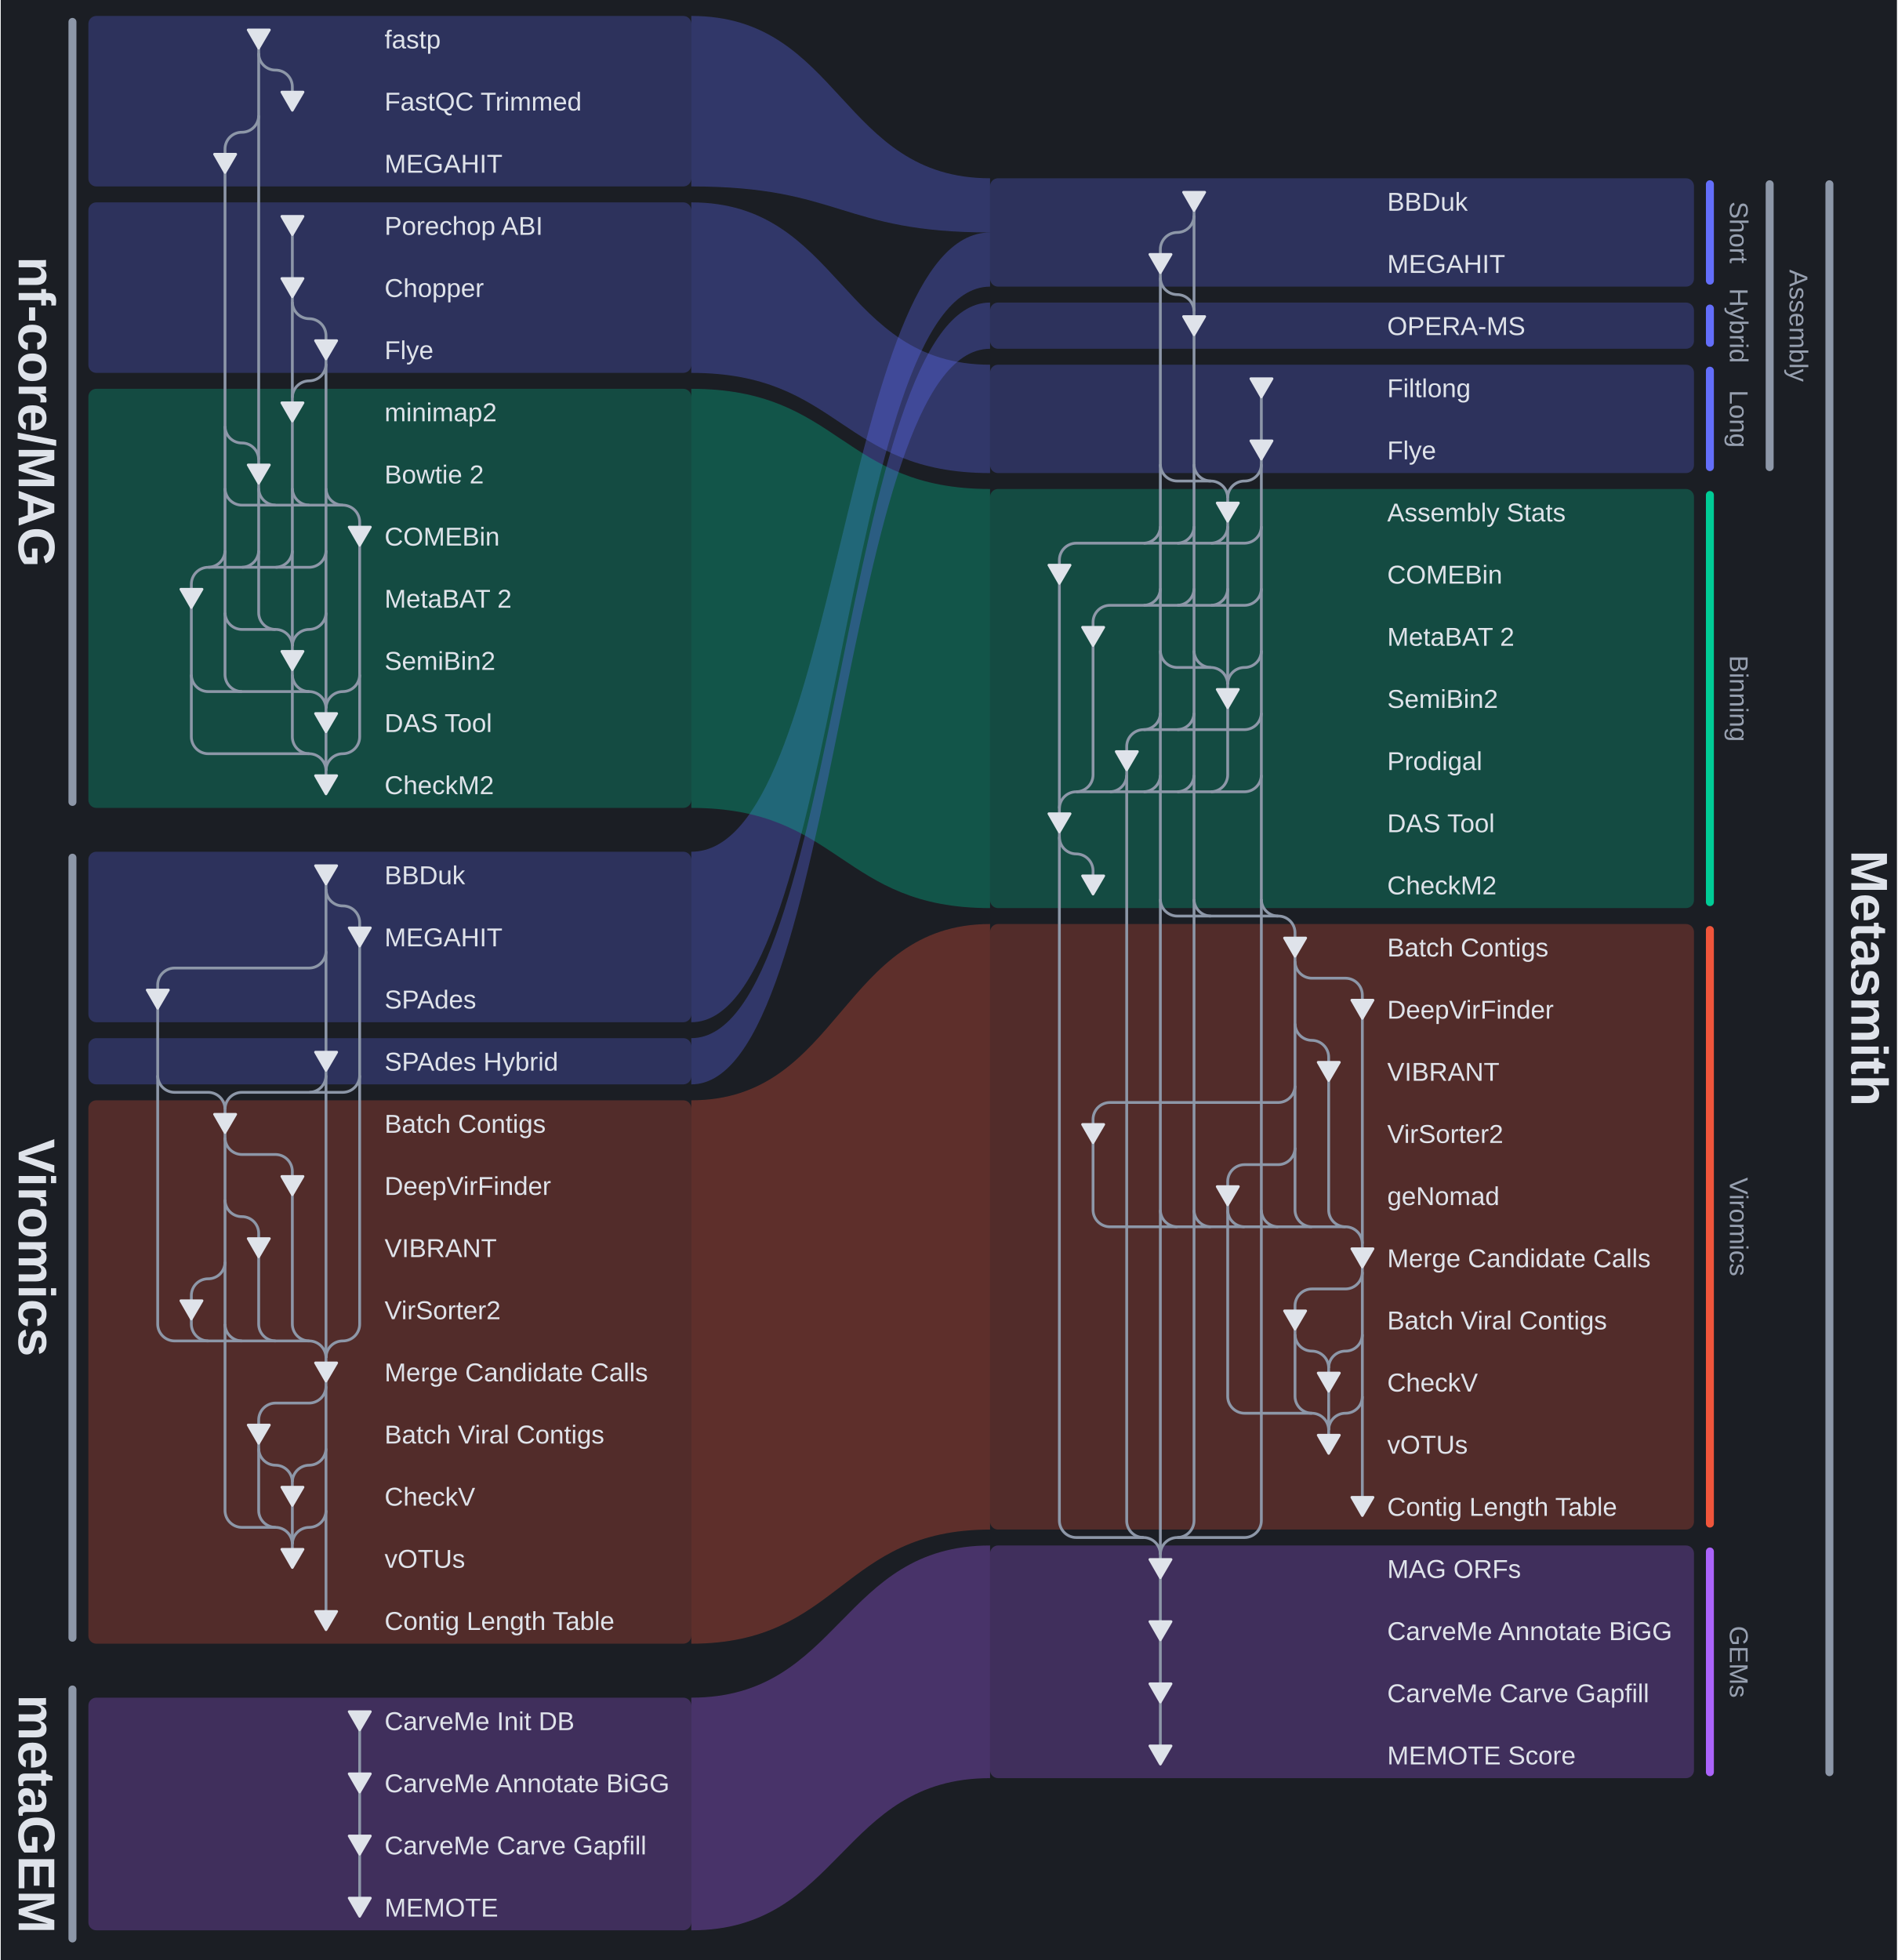
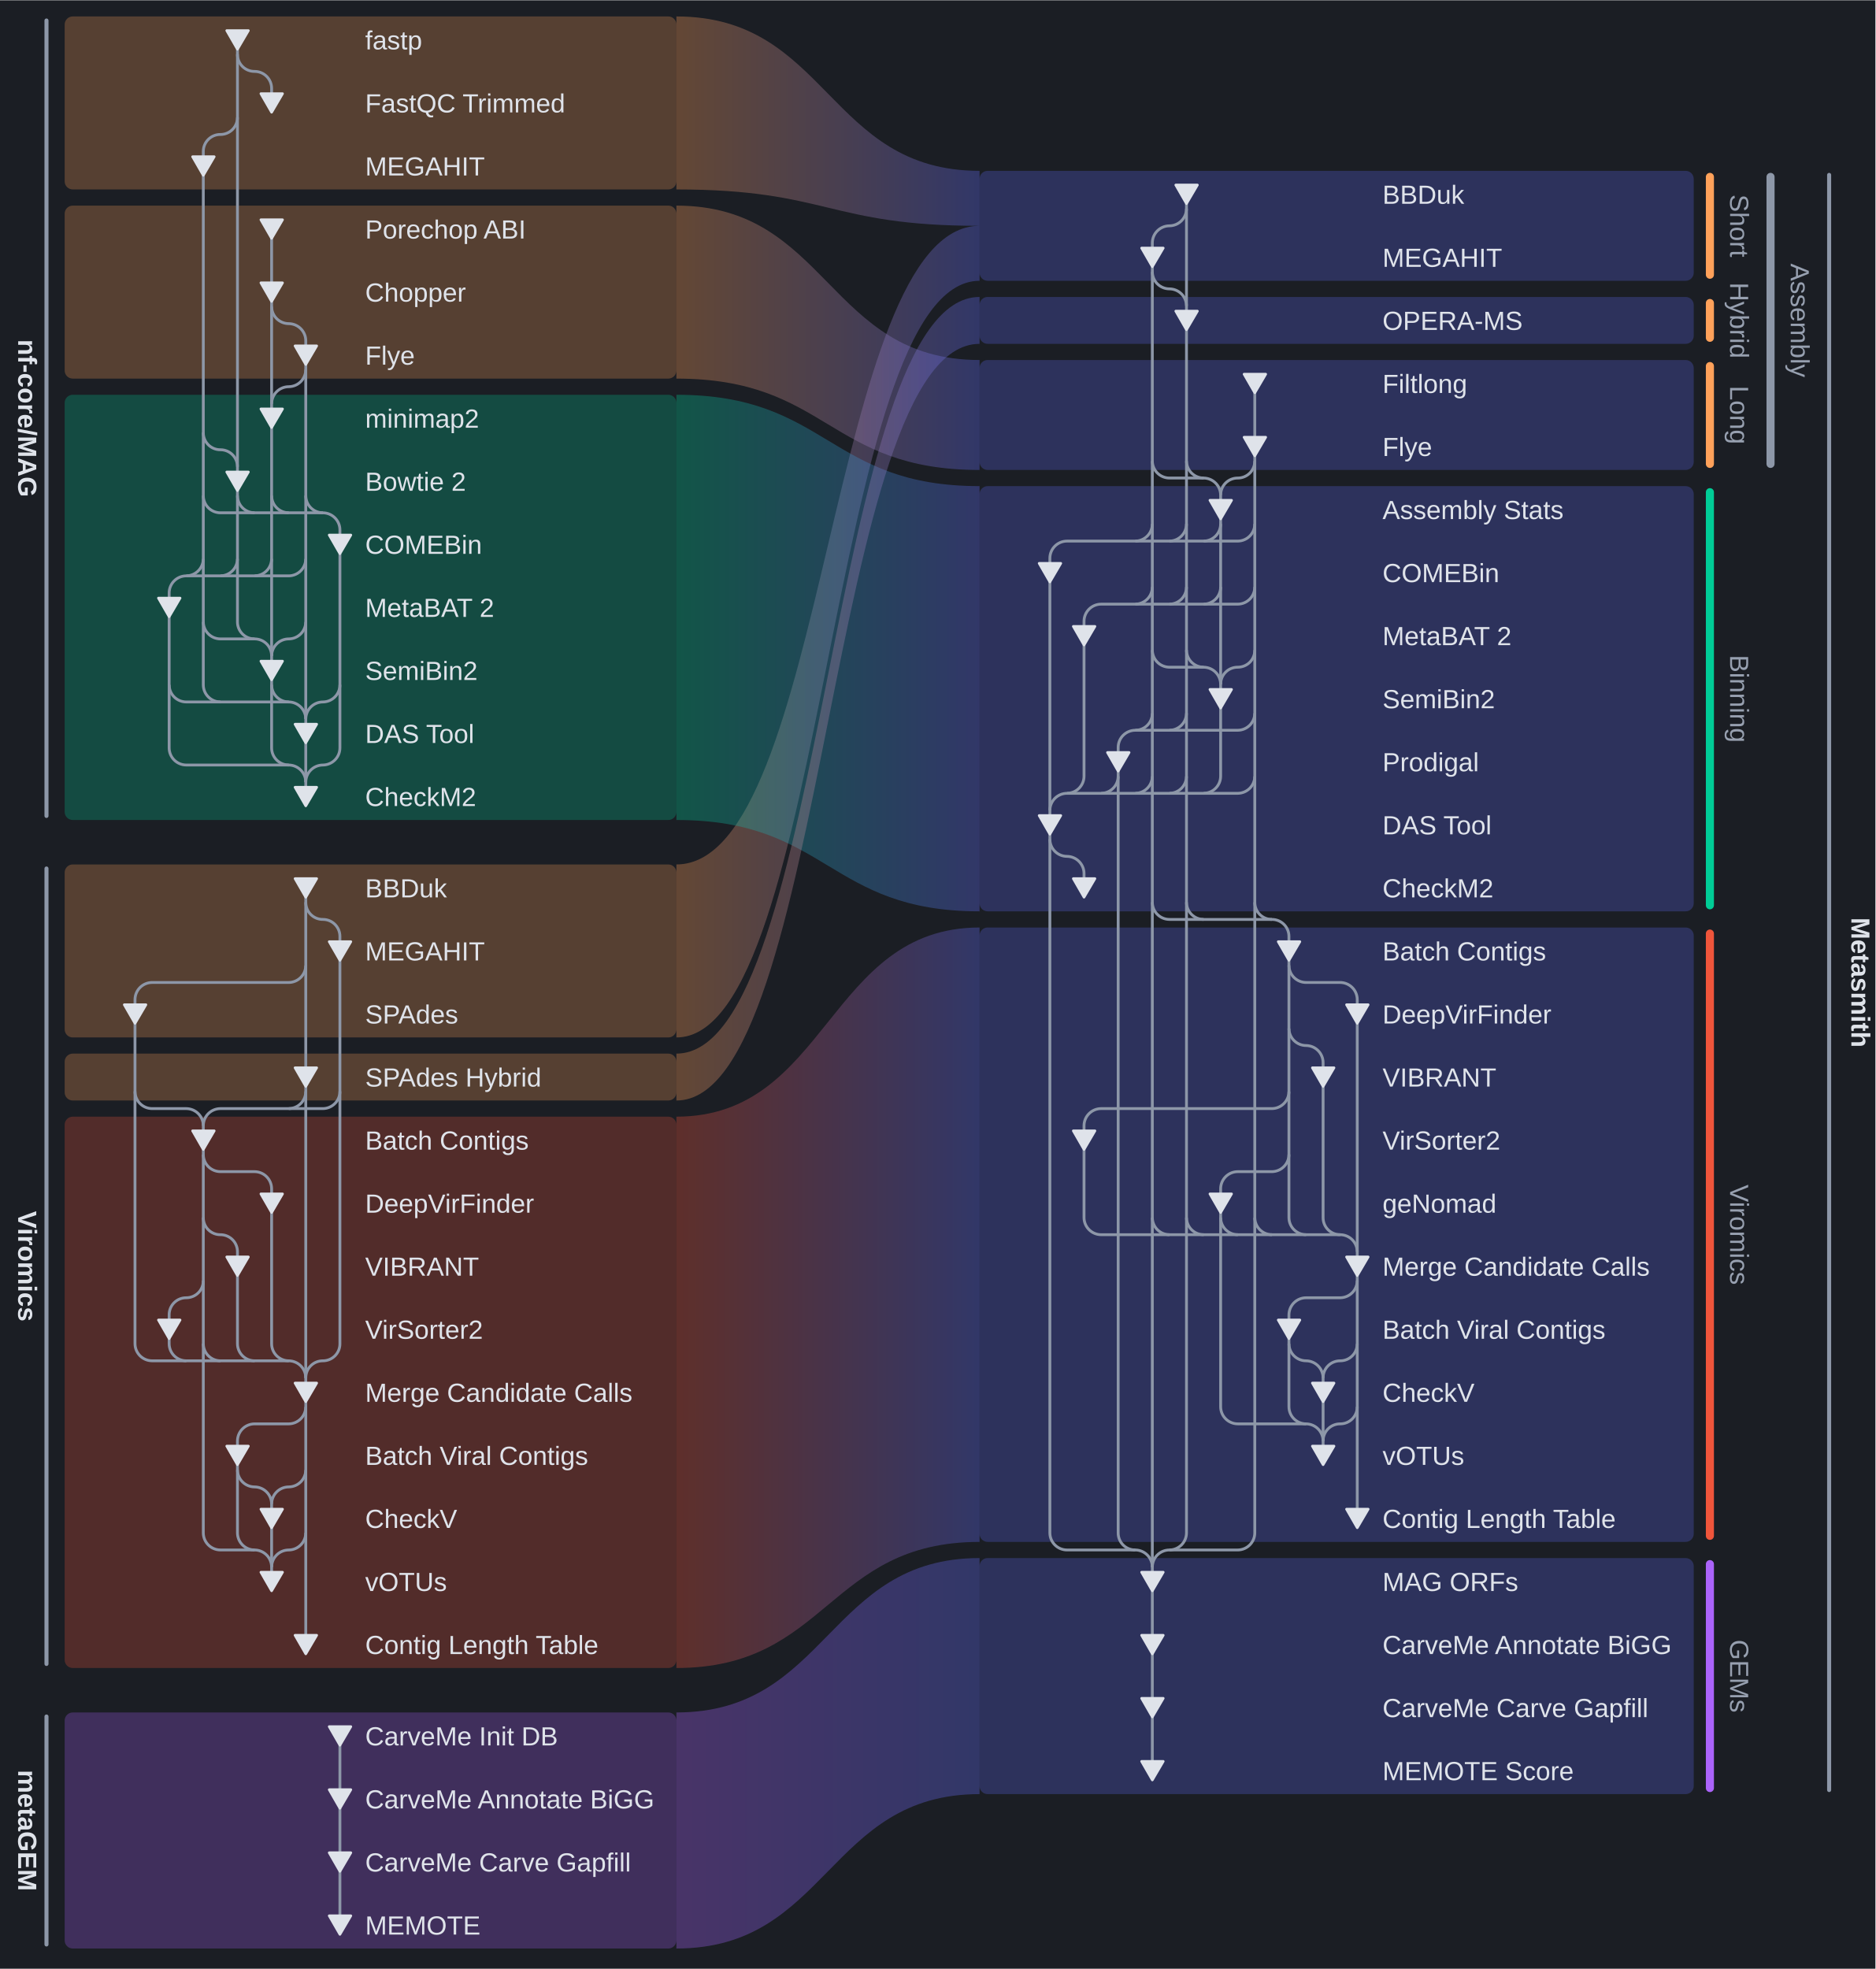
- <svg xmlns="http://www.w3.org/2000/svg" width="762" height="787" viewBox="0 0 952 984">
+ <svg xmlns="http://www.w3.org/2000/svg" width="742" height="779" viewBox="0 0 928 974">
  <rect width="100%" height="100%" fill="#1B1E24" />
-   <rect x="44.0" y="8.0" width="302.7" height="85.6" rx="4" fill="#636EFA" fill-opacity="0.26" />
-   <rect x="44.0" y="101.6" width="302.7" height="85.6" rx="4" fill="#636EFA" fill-opacity="0.26" />
-   <rect x="44.0" y="195.2" width="302.7" height="210.4" rx="4" fill="#00CC96" fill-opacity="0.26" />
-   <rect x="44.0" y="427.6" width="302.7" height="85.6" rx="4" fill="#636EFA" fill-opacity="0.26" />
-   <rect x="44.0" y="521.2" width="302.7" height="23.2" rx="4" fill="#636EFA" fill-opacity="0.26" />
-   <rect x="44.0" y="552.4" width="302.7" height="272.8" rx="4" fill="#EF553B" fill-opacity="0.26" />
-   <rect x="44.0" y="852.3" width="302.7" height="116.8" rx="4" fill="#AB63FA" fill-opacity="0.26" />
-   <rect x="496.7" y="89.5" width="353.4" height="54.4" rx="4" fill="#636EFA" fill-opacity="0.26" />
-   <rect x="496.7" y="151.9" width="353.4" height="23.2" rx="4" fill="#636EFA" fill-opacity="0.26" />
-   <rect x="496.7" y="183.1" width="353.4" height="54.4" rx="4" fill="#636EFA" fill-opacity="0.26" />
-   <rect x="496.7" y="245.5" width="353.4" height="210.4" rx="4" fill="#00CC96" fill-opacity="0.26" />
-   <rect x="496.7" y="463.9" width="353.4" height="304.0" rx="4" fill="#EF553B" fill-opacity="0.26" />
-   <rect x="496.7" y="775.9" width="353.4" height="116.8" rx="4" fill="#AB63FA" fill-opacity="0.26" />
-   <path d="M 346.7,8.0 C 421.7,8.0 421.7,89.5 496.7,89.5 L 496.7,116.7 C 421.7,116.7 421.7,93.6 346.7,93.6 Z" fill="#636EFA" fill-opacity="0.32" />
-   <path d="M 346.7,427.6 C 421.7,427.6 421.7,116.7 496.7,116.7 L 496.7,143.9 C 421.7,143.9 421.7,513.2 346.7,513.2 Z" fill="#636EFA" fill-opacity="0.32" />
-   <path d="M 346.7,101.6 C 421.7,101.6 421.7,183.1 496.7,183.1 L 496.7,237.5 C 421.7,237.5 421.7,187.2 346.7,187.2 Z" fill="#636EFA" fill-opacity="0.32" />
-   <path d="M 346.7,195.2 C 421.7,195.2 421.7,245.5 496.7,245.5 L 496.7,455.9 C 421.7,455.9 421.7,405.6 346.7,405.6 Z" fill="#00CC96" fill-opacity="0.32" />
-   <path d="M 346.7,521.2 C 421.7,521.2 421.7,151.9 496.7,151.9 L 496.7,175.1 C 421.7,175.1 421.7,544.4 346.7,544.4 Z" fill="#636EFA" fill-opacity="0.32" />
-   <path d="M 346.7,552.4 C 421.7,552.4 421.7,463.9 496.7,463.9 L 496.7,767.9 C 421.7,767.9 421.7,825.2 346.7,825.2 Z" fill="#EF553B" fill-opacity="0.32" />
-   <path d="M 346.7,852.3 C 421.7,852.3 421.7,775.9 496.7,775.9 L 496.7,892.7 C 421.7,892.7 421.7,969.1 346.7,969.1 Z" fill="#AB63FA" fill-opacity="0.32" />
-   <g transform="translate(70.9 -15.5)">
+   <defs>
+     <linearGradient id="fade-short" gradientUnits="userSpaceOnUse" x1="334.7" y1="0" x2="484.7" y2="0">
+       <stop offset="0" stop-color="#FFA15A" />
+       <stop offset="1" stop-color="#636EFA" />
+     </linearGradient>
+     <linearGradient id="fade-hybrid" gradientUnits="userSpaceOnUse" x1="334.7" y1="0" x2="484.7" y2="0">
+       <stop offset="0" stop-color="#FFA15A" />
+       <stop offset="1" stop-color="#636EFA" />
+     </linearGradient>
+     <linearGradient id="fade-long" gradientUnits="userSpaceOnUse" x1="334.7" y1="0" x2="484.7" y2="0">
+       <stop offset="0" stop-color="#FFA15A" />
+       <stop offset="1" stop-color="#636EFA" />
+     </linearGradient>
+     <linearGradient id="fade-bin" gradientUnits="userSpaceOnUse" x1="334.7" y1="0" x2="484.7" y2="0">
+       <stop offset="0" stop-color="#00CC96" />
+       <stop offset="1" stop-color="#636EFA" />
+     </linearGradient>
+     <linearGradient id="fade-vir" gradientUnits="userSpaceOnUse" x1="334.7" y1="0" x2="484.7" y2="0">
+       <stop offset="0" stop-color="#EF553B" />
+       <stop offset="1" stop-color="#636EFA" />
+     </linearGradient>
+     <linearGradient id="fade-gem" gradientUnits="userSpaceOnUse" x1="334.7" y1="0" x2="484.7" y2="0">
+       <stop offset="0" stop-color="#AB63FA" />
+       <stop offset="1" stop-color="#636EFA" />
+     </linearGradient>
+   </defs>
+   <rect x="32.0" y="8.0" width="302.7" height="85.6" rx="4" fill="#FFA15A" fill-opacity="0.26" />
+   <rect x="32.0" y="101.6" width="302.7" height="85.6" rx="4" fill="#FFA15A" fill-opacity="0.26" />
+   <rect x="32.0" y="195.2" width="302.7" height="210.4" rx="4" fill="#00CC96" fill-opacity="0.26" />
+   <rect x="32.0" y="427.6" width="302.7" height="85.6" rx="4" fill="#FFA15A" fill-opacity="0.26" />
+   <rect x="32.0" y="521.2" width="302.7" height="23.2" rx="4" fill="#FFA15A" fill-opacity="0.26" />
+   <rect x="32.0" y="552.4" width="302.7" height="272.8" rx="4" fill="#EF553B" fill-opacity="0.26" />
+   <rect x="32.0" y="847.2" width="302.7" height="116.8" rx="4" fill="#AB63FA" fill-opacity="0.26" />
+   <rect x="484.7" y="84.4" width="353.4" height="54.4" rx="4" fill="#636EFA" fill-opacity="0.26" />
+   <rect x="484.7" y="146.8" width="353.4" height="23.2" rx="4" fill="#636EFA" fill-opacity="0.26" />
+   <rect x="484.7" y="178.0" width="353.4" height="54.4" rx="4" fill="#636EFA" fill-opacity="0.26" />
+   <rect x="484.7" y="240.4" width="353.4" height="210.4" rx="4" fill="#636EFA" fill-opacity="0.26" />
+   <rect x="484.7" y="458.8" width="353.4" height="304.0" rx="4" fill="#636EFA" fill-opacity="0.26" />
+   <rect x="484.7" y="770.8" width="353.4" height="116.8" rx="4" fill="#636EFA" fill-opacity="0.26" />
+   <path d="M 334.7,8.0 C 409.7,8.0 409.7,84.4 484.7,84.4 L 484.7,111.6 C 409.7,111.6 409.7,93.6 334.7,93.6 Z" fill="url(#fade-short)" fill-opacity="0.32" />
+   <path d="M 334.7,427.6 C 409.7,427.6 409.7,111.6 484.7,111.6 L 484.7,138.8 C 409.7,138.8 409.7,513.2 334.7,513.2 Z" fill="url(#fade-short)" fill-opacity="0.32" />
+   <path d="M 334.7,101.6 C 409.7,101.6 409.7,178.0 484.7,178.0 L 484.7,232.4 C 409.7,232.4 409.7,187.2 334.7,187.2 Z" fill="url(#fade-long)" fill-opacity="0.32" />
+   <path d="M 334.7,195.2 C 409.7,195.2 409.7,240.4 484.7,240.4 L 484.7,450.8 C 409.7,450.8 409.7,405.6 334.7,405.6 Z" fill="url(#fade-bin)" fill-opacity="0.32" />
+   <path d="M 334.7,521.2 C 409.7,521.2 409.7,146.8 484.7,146.8 L 484.7,170.0 C 409.7,170.0 409.7,544.4 334.7,544.4 Z" fill="url(#fade-hybrid)" fill-opacity="0.32" />
+   <path d="M 334.7,552.4 C 409.7,552.4 409.7,458.8 484.7,458.8 L 484.7,762.8 C 409.7,762.8 409.7,825.2 334.7,825.2 Z" fill="url(#fade-vir)" fill-opacity="0.32" />
+   <path d="M 334.7,847.2 C 409.7,847.2 409.7,770.8 484.7,770.8 L 484.7,887.6 C 409.7,887.6 409.7,964.0 334.7,964.0 Z" fill="url(#fade-gem)" fill-opacity="0.32" />
+   <g transform="translate(58.9 -15.5)">
    <g fill="none" stroke="#8D97A8" stroke-width="1.4" stroke-linejoin="round" stroke-linecap="butt">
      <path d="M 58.6,39.7 L 58.6,42.2 L 58.6,73.5 L 58.6,246.3 L 58.6,248.9" />
      <path d="M 58.6,258.1 L 58.6,260.6 L 58.6,291.9 L 58.6,323.1 A 8.4,8.4 0 0 0 67.1,331.5" />
      <path d="M 75.5,61.7 L 75.5,59.1 A 8.4,8.4 0 0 0 67.1,50.7 A 8.4,8.4 0 0 1 58.6,42.2" />
      <path d="M 75.5,133.3 L 75.5,155.3" />
      <path d="M 75.5,164.5 L 75.5,167.1 L 75.5,215.2 L 75.5,217.7" />
      <path d="M 75.5,226.9 L 75.5,260.6 L 75.5,291.9 L 75.5,339.9 L 75.5,342.5" />
      <path d="M 75.5,351.7 L 75.5,354.2 L 75.5,385.4 A 8.5,8.5 0 0 0 84.0,393.9" />
      <path d="M 41.7,92.9 L 41.7,90.3 A 8.4,8.4 0 0 1 50.2,81.9 A 8.4,8.4 0 0 0 58.6,73.5" />
      <path d="M 41.7,102.1 L 41.7,229.4 L 41.7,260.6 L 41.7,291.9 L 41.7,323.1 L 41.7,354.2 A 8.5,8.5 0 0 0 50.2,362.7" />
      <path d="M 109.3,280.1 L 109.3,277.6 A 8.5,8.5 0 0 0 100.9,269.1 L 84.0,269.1 L 67.1,269.1 L 50.2,269.1 A 8.5,8.5 0 0 1 41.7,260.6" />
      <path d="M 109.3,289.3 L 109.3,354.2 L 109.3,385.4 A 8.5,8.5 0 0 1 100.9,393.9 A 8.5,8.5 0 0 0 92.4,402.4" />
      <path d="M 24.8,311.3 L 24.8,308.8 A 8.5,8.5 0 0 1 33.3,300.3 L 50.2,300.3 L 67.1,300.3 L 84.0,300.3 A 8.5,8.5 0 0 0 92.4,291.9" />
      <path d="M 24.8,320.5 L 24.8,354.2 L 24.8,385.4 A 8.5,8.5 0 0 0 33.3,393.9 L 84.0,393.9 A 8.5,8.5 0 0 1 92.4,402.4" />
      <path d="M 92.4,186.5 L 92.4,183.9 A 8.5,8.5 0 0 0 84.0,175.5 A 8.5,8.5 0 0 1 75.5,167.1" />
      <path d="M 92.4,195.7 L 92.4,198.2 L 92.4,260.6 L 92.4,291.9 L 92.4,323.1 L 92.4,371.1 L 92.4,373.7" />
      <path d="M 92.4,382.9 L 92.4,402.4 L 92.4,404.9" />
      <path d="M 41.7,229.4 A 8.4,8.4 0 0 0 50.2,237.9 A 8.4,8.4 0 0 1 58.6,246.3" />
      <path d="M 41.7,291.9 A 8.5,8.5 0 0 1 33.3,300.3" />
      <path d="M 41.7,323.1 A 8.5,8.5 0 0 0 50.2,331.5 L 67.1,331.5 A 8.4,8.4 0 0 1 75.5,339.9" />
      <path d="M 92.4,371.1 A 8.5,8.5 0 0 0 84.0,362.7 L 50.2,362.7 L 33.3,362.7 A 8.5,8.5 0 0 1 24.8,354.2" />
      <path d="M 92.4,198.2 A 8.5,8.5 0 0 1 84.0,206.7 A 8.5,8.5 0 0 0 75.5,215.2" />
      <path d="M 92.4,260.6 A 8.5,8.5 0 0 0 100.9,269.1" />
      <path d="M 92.4,323.1 A 8.5,8.5 0 0 1 84.0,331.5 A 8.5,8.5 0 0 0 75.5,339.9" />
      <path d="M 75.5,260.6 A 8.5,8.5 0 0 0 84.0,269.1" />
      <path d="M 75.5,291.9 A 8.5,8.5 0 0 1 67.1,300.3" />
      <path d="M 58.6,260.6 A 8.5,8.5 0 0 0 67.1,269.1" />
      <path d="M 58.6,291.9 A 8.5,8.5 0 0 1 50.2,300.3" />
      <path d="M 109.3,354.2 A 8.5,8.5 0 0 1 100.9,362.7 A 8.5,8.5 0 0 0 92.4,371.1" />
      <path d="M 75.5,354.2 A 8.5,8.5 0 0 0 84.0,362.7" />
    </g>
    <g>
      <polygon points="53.3,30.5 64.0,30.5 58.6,39.7" fill="#dfe3ea" stroke="#dfe3ea" stroke-width="1.3" stroke-linejoin="round" />
      <text x="121.8" y="39.8" font-family="Arial" font-size="13" fill="#DFE3EA" font-weight="normal" text-anchor="start">fastp</text>
    </g>
    <g>
      <polygon points="70.2,61.7 80.9,61.7 75.5,70.9" fill="#dfe3ea" stroke="#dfe3ea" stroke-width="1.3" stroke-linejoin="round" />
      <text x="121.8" y="71.0" font-family="Arial" font-size="13" fill="#DFE3EA" font-weight="normal" text-anchor="start">FastQC Trimmed</text>
    </g>
    <g>
      <polygon points="36.4,92.9 47.1,92.9 41.7,102.1" fill="#dfe3ea" stroke="#dfe3ea" stroke-width="1.3" stroke-linejoin="round" />
      <text x="121.8" y="102.2" font-family="Arial" font-size="13" fill="#DFE3EA" font-weight="normal" text-anchor="start">MEGAHIT</text>
    </g>
    <g>
      <polygon points="70.2,124.1 80.9,124.1 75.5,133.3" fill="#dfe3ea" stroke="#dfe3ea" stroke-width="1.3" stroke-linejoin="round" />
      <text x="121.8" y="133.4" font-family="Arial" font-size="13" fill="#DFE3EA" font-weight="normal" text-anchor="start">Porechop ABI</text>
    </g>
    <g>
      <polygon points="70.2,155.3 80.9,155.3 75.5,164.5" fill="#dfe3ea" stroke="#dfe3ea" stroke-width="1.3" stroke-linejoin="round" />
      <text x="121.8" y="164.6" font-family="Arial" font-size="13" fill="#DFE3EA" font-weight="normal" text-anchor="start">Chopper</text>
    </g>
    <g>
      <polygon points="87.1,186.5 97.8,186.5 92.4,195.7" fill="#dfe3ea" stroke="#dfe3ea" stroke-width="1.3" stroke-linejoin="round" />
      <text x="121.8" y="195.8" font-family="Arial" font-size="13" fill="#DFE3EA" font-weight="normal" text-anchor="start">Flye</text>
    </g>
    <g>
      <polygon points="70.2,217.7 80.9,217.7 75.5,226.9" fill="#dfe3ea" stroke="#dfe3ea" stroke-width="1.3" stroke-linejoin="round" />
      <text x="121.8" y="227.0" font-family="Arial" font-size="13" fill="#DFE3EA" font-weight="normal" text-anchor="start">minimap2</text>
    </g>
    <g>
      <polygon points="53.3,248.9 64.0,248.9 58.6,258.1" fill="#dfe3ea" stroke="#dfe3ea" stroke-width="1.3" stroke-linejoin="round" />
      <text x="121.8" y="258.2" font-family="Arial" font-size="13" fill="#DFE3EA" font-weight="normal" text-anchor="start">Bowtie 2</text>
    </g>
    <g>
      <polygon points="104.0,280.1 114.7,280.1 109.3,289.3" fill="#dfe3ea" stroke="#dfe3ea" stroke-width="1.3" stroke-linejoin="round" />
      <text x="121.8" y="289.4" font-family="Arial" font-size="13" fill="#DFE3EA" font-weight="normal" text-anchor="start">COMEBin</text>
    </g>
    <g>
      <polygon points="19.5,311.3 30.2,311.3 24.8,320.5" fill="#dfe3ea" stroke="#dfe3ea" stroke-width="1.3" stroke-linejoin="round" />
      <text x="121.8" y="320.6" font-family="Arial" font-size="13" fill="#DFE3EA" font-weight="normal" text-anchor="start">MetaBAT 2</text>
    </g>
    <g>
      <polygon points="70.2,342.5 80.9,342.5 75.5,351.7" fill="#dfe3ea" stroke="#dfe3ea" stroke-width="1.3" stroke-linejoin="round" />
      <text x="121.8" y="351.8" font-family="Arial" font-size="13" fill="#DFE3EA" font-weight="normal" text-anchor="start">SemiBin2</text>
    </g>
    <g>
      <polygon points="87.1,373.7 97.8,373.7 92.4,382.9" fill="#dfe3ea" stroke="#dfe3ea" stroke-width="1.3" stroke-linejoin="round" />
      <text x="121.8" y="383.0" font-family="Arial" font-size="13" fill="#DFE3EA" font-weight="normal" text-anchor="start">DAS Tool</text>
    </g>
    <g>
      <polygon points="87.1,404.9 97.8,404.9 92.4,414.1" fill="#dfe3ea" stroke="#dfe3ea" stroke-width="1.3" stroke-linejoin="round" />
      <text x="121.8" y="414.2" font-family="Arial" font-size="13" fill="#DFE3EA" font-weight="normal" text-anchor="start">CheckM2</text>
    </g>
  </g>
-   <g transform="translate(54.0 404.1)">
+   <g transform="translate(42.0 404.1)">
    <g fill="none" stroke="#8D97A8" stroke-width="1.4" stroke-linejoin="round" stroke-linecap="butt">
      <path d="M 109.3,39.7 L 109.3,42.2 L 109.3,73.5 L 109.3,124.1" />
      <path d="M 109.3,133.3 L 109.3,135.8 L 109.3,277.6 L 109.3,280.1" />
      <path d="M 109.3,289.3 L 109.3,291.9 L 109.3,323.1 L 109.3,354.2 L 109.3,404.9" />
      <path d="M 126.2,61.7 L 126.2,59.1 A 8.4,8.4 0 0 0 117.8,50.7 A 8.4,8.4 0 0 1 109.3,42.2" />
      <path d="M 126.2,70.9 L 126.2,135.8 L 126.2,260.6 A 8.4,8.4 0 0 1 117.8,269.1 A 8.4,8.4 0 0 0 109.3,277.6" />
      <path d="M 24.8,92.9 L 24.8,90.3 A 8.5,8.5 0 0 1 33.3,81.9 L 100.9,81.9 A 8.5,8.5 0 0 0 109.3,73.5" />
      <path d="M 24.8,102.1 L 24.8,135.8 L 24.8,260.6 A 8.5,8.5 0 0 0 33.3,269.1 L 50.2,269.1 L 67.1,269.1 L 84.0,269.1 L 100.9,269.1 A 8.5,8.5 0 0 1 109.3,277.6" />
      <path d="M 58.6,155.3 L 58.6,152.8 A 8.5,8.5 0 0 1 67.1,144.3 L 100.9,144.3 L 117.8,144.3 A 8.5,8.5 0 0 0 126.2,135.8" />
      <path d="M 58.6,164.5 L 58.6,167.1 L 58.6,198.2 L 58.6,229.4 L 58.6,260.6 L 58.6,354.2 A 8.5,8.5 0 0 0 67.1,362.7 L 84.0,362.7 A 8.5,8.5 0 0 1 92.4,371.1" />
      <path d="M 92.4,186.5 L 92.4,183.9 A 8.5,8.5 0 0 0 84.0,175.5 L 67.1,175.5 A 8.5,8.5 0 0 1 58.6,167.1" />
      <path d="M 92.4,195.7 L 92.4,260.6 A 8.5,8.5 0 0 0 100.9,269.1" />
      <path d="M 92.4,342.5 L 92.4,339.9 A 8.5,8.5 0 0 1 100.9,331.5 A 8.5,8.5 0 0 0 109.3,323.1" />
      <path d="M 92.4,351.7 L 92.4,371.1 L 92.4,373.7" />
      <path d="M 75.5,217.7 L 75.5,215.2 A 8.4,8.4 0 0 0 67.1,206.7 A 8.4,8.4 0 0 1 58.6,198.2" />
      <path d="M 75.5,226.9 L 75.5,260.6 A 8.5,8.5 0 0 0 84.0,269.1" />
      <path d="M 75.5,311.3 L 75.5,308.8 A 8.5,8.5 0 0 1 84.0,300.3 L 100.9,300.3 A 8.5,8.5 0 0 0 109.3,291.9" />
      <path d="M 75.5,320.5 L 75.5,323.1 L 75.5,354.2 A 8.5,8.5 0 0 0 84.0,362.7" />
      <path d="M 41.7,248.9 L 41.7,246.3 A 8.4,8.4 0 0 1 50.2,237.9 A 8.4,8.4 0 0 0 58.6,229.4" />
      <path d="M 41.7,258.1 L 41.7,260.6 A 8.5,8.5 0 0 0 50.2,269.1" />
      <path d="M 24.8,135.8 A 8.5,8.5 0 0 0 33.3,144.3 L 50.2,144.3 A 8.5,8.5 0 0 1 58.6,152.8" />
      <path d="M 109.3,135.8 A 8.5,8.5 0 0 1 100.9,144.3" />
      <path d="M 58.6,260.6 A 8.5,8.5 0 0 0 67.1,269.1" />
      <path d="M 109.3,354.2 A 8.5,8.5 0 0 1 100.9,362.7 A 8.5,8.5 0 0 0 92.4,371.1" />
      <path d="M 75.5,323.1 A 8.5,8.5 0 0 0 84.0,331.5 A 8.5,8.5 0 0 1 92.4,339.9" />
    </g>
    <g>
      <polygon points="104.0,30.5 114.7,30.5 109.3,39.7" fill="#dfe3ea" stroke="#dfe3ea" stroke-width="1.3" stroke-linejoin="round" />
      <text x="138.7" y="39.8" font-family="Arial" font-size="13" fill="#DFE3EA" font-weight="normal" text-anchor="start">BBDuk</text>
    </g>
    <g>
      <polygon points="120.9,61.7 131.6,61.7 126.2,70.9" fill="#dfe3ea" stroke="#dfe3ea" stroke-width="1.3" stroke-linejoin="round" />
      <text x="138.7" y="71.0" font-family="Arial" font-size="13" fill="#DFE3EA" font-weight="normal" text-anchor="start">MEGAHIT</text>
    </g>
    <g>
      <polygon points="19.5,92.9 30.2,92.9 24.8,102.1" fill="#dfe3ea" stroke="#dfe3ea" stroke-width="1.3" stroke-linejoin="round" />
      <text x="138.7" y="102.2" font-family="Arial" font-size="13" fill="#DFE3EA" font-weight="normal" text-anchor="start">SPAdes</text>
    </g>
    <g>
      <polygon points="104.0,124.1 114.7,124.1 109.3,133.3" fill="#dfe3ea" stroke="#dfe3ea" stroke-width="1.3" stroke-linejoin="round" />
      <text x="138.7" y="133.4" font-family="Arial" font-size="13" fill="#DFE3EA" font-weight="normal" text-anchor="start">SPAdes Hybrid</text>
    </g>
    <g>
      <polygon points="53.3,155.3 64.0,155.3 58.6,164.5" fill="#dfe3ea" stroke="#dfe3ea" stroke-width="1.3" stroke-linejoin="round" />
      <text x="138.7" y="164.6" font-family="Arial" font-size="13" fill="#DFE3EA" font-weight="normal" text-anchor="start">Batch Contigs</text>
    </g>
    <g>
      <polygon points="87.1,186.5 97.8,186.5 92.4,195.7" fill="#dfe3ea" stroke="#dfe3ea" stroke-width="1.3" stroke-linejoin="round" />
      <text x="138.7" y="195.8" font-family="Arial" font-size="13" fill="#DFE3EA" font-weight="normal" text-anchor="start">DeepVirFinder</text>
    </g>
    <g>
      <polygon points="70.2,217.7 80.9,217.7 75.5,226.9" fill="#dfe3ea" stroke="#dfe3ea" stroke-width="1.3" stroke-linejoin="round" />
      <text x="138.7" y="227.0" font-family="Arial" font-size="13" fill="#DFE3EA" font-weight="normal" text-anchor="start">VIBRANT</text>
    </g>
    <g>
      <polygon points="36.4,248.9 47.1,248.9 41.7,258.1" fill="#dfe3ea" stroke="#dfe3ea" stroke-width="1.3" stroke-linejoin="round" />
      <text x="138.7" y="258.2" font-family="Arial" font-size="13" fill="#DFE3EA" font-weight="normal" text-anchor="start">VirSorter2</text>
    </g>
    <g>
      <polygon points="104.0,280.1 114.7,280.1 109.3,289.3" fill="#dfe3ea" stroke="#dfe3ea" stroke-width="1.3" stroke-linejoin="round" />
      <text x="138.7" y="289.4" font-family="Arial" font-size="13" fill="#DFE3EA" font-weight="normal" text-anchor="start">Merge Candidate Calls</text>
    </g>
    <g>
      <polygon points="70.2,311.3 80.9,311.3 75.5,320.5" fill="#dfe3ea" stroke="#dfe3ea" stroke-width="1.3" stroke-linejoin="round" />
      <text x="138.7" y="320.6" font-family="Arial" font-size="13" fill="#DFE3EA" font-weight="normal" text-anchor="start">Batch Viral Contigs</text>
    </g>
    <g>
      <polygon points="87.1,342.5 97.8,342.5 92.4,351.7" fill="#dfe3ea" stroke="#dfe3ea" stroke-width="1.3" stroke-linejoin="round" />
      <text x="138.7" y="351.8" font-family="Arial" font-size="13" fill="#DFE3EA" font-weight="normal" text-anchor="start">CheckV</text>
    </g>
    <g>
      <polygon points="87.1,373.7 97.8,373.7 92.4,382.9" fill="#dfe3ea" stroke="#dfe3ea" stroke-width="1.3" stroke-linejoin="round" />
      <text x="138.7" y="383.0" font-family="Arial" font-size="13" fill="#DFE3EA" font-weight="normal" text-anchor="start">vOTUs</text>
    </g>
    <g>
      <polygon points="104.0,404.9 114.7,404.9 109.3,414.1" fill="#dfe3ea" stroke="#dfe3ea" stroke-width="1.3" stroke-linejoin="round" />
      <text x="138.7" y="414.2" font-family="Arial" font-size="13" fill="#DFE3EA" font-weight="normal" text-anchor="start">Contig Length Table</text>
    </g>
  </g>
-   <g transform="translate(155.4 828.8)">
+   <g transform="translate(143.4 823.7)">
    <g fill="none" stroke="#8D97A8" stroke-width="1.4" stroke-linejoin="round" stroke-linecap="butt">
      <path d="M 24.8,39.7 L 24.8,61.7" />
      <path d="M 24.8,70.9 L 24.8,92.9" />
      <path d="M 24.8,102.1 L 24.8,124.1" />
    </g>
    <g>
      <polygon points="19.5,30.5 30.2,30.5 24.8,39.7" fill="#dfe3ea" stroke="#dfe3ea" stroke-width="1.3" stroke-linejoin="round" />
      <text x="37.3" y="39.8" font-family="Arial" font-size="13" fill="#DFE3EA" font-weight="normal" text-anchor="start">CarveMe Init DB</text>
    </g>
    <g>
      <polygon points="19.5,61.7 30.2,61.7 24.8,70.9" fill="#dfe3ea" stroke="#dfe3ea" stroke-width="1.3" stroke-linejoin="round" />
      <text x="37.3" y="71.0" font-family="Arial" font-size="13" fill="#DFE3EA" font-weight="normal" text-anchor="start">CarveMe Annotate BiGG</text>
    </g>
    <g>
      <polygon points="19.5,92.9 30.2,92.9 24.8,102.1" fill="#dfe3ea" stroke="#dfe3ea" stroke-width="1.3" stroke-linejoin="round" />
      <text x="37.3" y="102.2" font-family="Arial" font-size="13" fill="#DFE3EA" font-weight="normal" text-anchor="start">CarveMe Carve Gapfill</text>
    </g>
    <g>
      <polygon points="19.5,124.1 30.2,124.1 24.8,133.3" fill="#dfe3ea" stroke="#dfe3ea" stroke-width="1.3" stroke-linejoin="round" />
      <text x="37.3" y="133.4" font-family="Arial" font-size="13" fill="#DFE3EA" font-weight="normal" text-anchor="start">MEMOTE</text>
    </g>
  </g>
-   <g transform="translate(506.7 66.0)">
+   <g transform="translate(494.7 60.9)">
    <g fill="none" stroke="#8D97A8" stroke-width="1.4" stroke-linejoin="round" stroke-linecap="butt">
      <path d="M 92.4,39.7 L 92.4,42.2 L 92.4,90.3 L 92.4,92.9" />
      <path d="M 92.4,102.1 L 92.4,167.1 L 92.4,198.2 L 92.4,229.4 L 92.4,260.6 L 92.4,291.9 L 92.4,323.1 L 92.4,385.4 L 92.4,541.5 L 92.4,697.5 A 8.5,8.5 0 0 1 84.0,705.9" />
      <path d="M 75.5,61.7 L 75.5,59.1 A 8.5,8.5 0 0 1 84.0,50.7 A 8.5,8.5 0 0 0 92.4,42.2" />
      <path d="M 75.5,70.9 L 75.5,73.5 L 75.5,167.1 L 75.5,198.2 L 75.5,229.4 L 75.5,260.6 L 75.5,291.9 L 75.5,323.1 L 75.5,385.4 L 75.5,541.5 L 75.5,714.4 L 75.5,716.9" />
      <path d="M 75.5,726.1 L 75.5,748.1" />
      <path d="M 75.5,757.3 L 75.5,779.3" />
      <path d="M 75.5,788.5 L 75.5,810.5" />
      <path d="M 109.3,186.5 L 109.3,183.9 A 8.5,8.5 0 0 0 100.9,175.5 L 84.0,175.5 A 8.5,8.5 0 0 1 75.5,167.1" />
      <path d="M 109.3,195.7 L 109.3,198.2 L 109.3,229.4 L 109.3,277.6 L 109.3,280.1" />
      <path d="M 109.3,289.3 L 109.3,323.1 A 8.5,8.5 0 0 1 100.9,331.5" />
      <path d="M 109.3,529.7 L 109.3,527.1 A 8.5,8.5 0 0 1 117.8,518.7 L 134.7,518.7 A 8.5,8.5 0 0 0 143.1,510.2" />
      <path d="M 109.3,538.9 L 109.3,541.5 L 109.3,635.0 A 8.5,8.5 0 0 0 117.8,643.5 L 151.6,643.5 A 8.5,8.5 0 0 1 160.0,652.0" />
      <path d="M 24.8,217.7 L 24.8,215.2 A 8.5,8.5 0 0 1 33.3,206.7 L 67.1,206.7 L 84.0,206.7 L 100.9,206.7 L 117.8,206.7 A 8.5,8.5 0 0 0 126.2,198.2" />
      <path d="M 24.8,226.9 L 24.8,339.9 L 24.8,342.5" />
      <path d="M 24.8,351.7 L 24.8,354.2 L 24.8,697.5 A 8.5,8.5 0 0 0 33.3,705.9 L 67.1,705.9 A 8.5,8.5 0 0 1 75.5,714.4" />
      <path d="M 41.7,248.9 L 41.7,246.3 A 8.5,8.5 0 0 1 50.2,237.9 L 67.1,237.9 L 84.0,237.9 L 100.9,237.9 L 117.8,237.9 A 8.5,8.5 0 0 0 126.2,229.4" />
      <path d="M 41.7,258.1 L 41.7,323.1 A 8.5,8.5 0 0 1 33.3,331.5" />
      <path d="M 41.7,373.7 L 41.7,371.1 A 8.5,8.5 0 0 0 33.3,362.7 A 8.5,8.5 0 0 1 24.8,354.2" />
      <path d="M 41.7,498.5 L 41.7,495.9 A 8.5,8.5 0 0 1 50.2,487.5 L 134.7,487.5 A 8.5,8.5 0 0 0 143.1,479.1" />
      <path d="M 41.7,507.7 L 41.7,541.5 A 8.5,8.5 0 0 0 50.2,549.9 L 84.0,549.9 L 100.9,549.9 L 117.8,549.9 L 134.7,549.9 L 151.6,549.9 L 168.5,549.9 A 8.5,8.5 0 0 1 176.9,558.4" />
      <path d="M 58.6,311.3 L 58.6,308.8 A 8.5,8.5 0 0 1 67.1,300.3 L 84.0,300.3 L 117.8,300.3 A 8.5,8.5 0 0 0 126.2,291.9" />
      <path d="M 58.6,320.5 L 58.6,323.1 L 58.6,697.5 A 8.4,8.4 0 0 0 67.1,705.9" />
      <path d="M 143.1,404.9 L 143.1,402.4 A 8.4,8.4 0 0 0 134.7,393.9 L 100.9,393.9 L 84.0,393.9 A 8.5,8.5 0 0 1 75.5,385.4" />
      <path d="M 143.1,414.1 L 143.1,416.6 L 143.1,447.9 L 143.1,479.1 L 143.1,510.2 L 143.1,541.5 A 8.5,8.5 0 0 0 151.6,549.9" />
      <path d="M 143.1,592.1 L 143.1,589.5 A 8.5,8.5 0 0 1 151.6,581.1 L 168.5,581.1 A 8.5,8.5 0 0 0 176.9,572.6" />
      <path d="M 143.1,601.3 L 143.1,603.9 L 143.1,635.0 A 8.5,8.5 0 0 0 151.6,643.5" />
      <path d="M 176.9,436.1 L 176.9,433.6 A 8.5,8.5 0 0 0 168.5,425.1 L 151.6,425.1 A 8.5,8.5 0 0 1 143.1,416.6" />
      <path d="M 176.9,445.3 L 176.9,558.4 L 176.9,560.9" />
      <path d="M 176.9,570.1 L 176.9,572.6 L 176.9,603.9 L 176.9,635.0 L 176.9,685.7" />
      <path d="M 126.2,133.3 L 126.2,155.3" />
      <path d="M 126.2,164.5 L 126.2,167.1 L 126.2,198.2 L 126.2,229.4 L 126.2,260.6 L 126.2,291.9 L 126.2,323.1 L 126.2,385.4 L 126.2,541.5 L 126.2,697.5 A 8.5,8.5 0 0 1 117.8,705.9 L 84.0,705.9 A 8.5,8.5 0 0 0 75.5,714.4" />
      <path d="M 160.0,467.3 L 160.0,464.8 A 8.5,8.5 0 0 0 151.6,456.3 A 8.5,8.5 0 0 1 143.1,447.9" />
      <path d="M 160.0,476.5 L 160.0,541.5 A 8.4,8.4 0 0 0 168.5,549.9" />
      <path d="M 160.0,623.3 L 160.0,620.8 A 8.4,8.4 0 0 1 168.5,612.3 A 8.4,8.4 0 0 0 176.9,603.9" />
      <path d="M 160.0,632.5 L 160.0,652.0 L 160.0,654.5" />
      <path d="M 75.5,73.5 A 8.5,8.5 0 0 0 84.0,81.9 A 8.5,8.5 0 0 1 92.4,90.3" />
      <path d="M 75.5,198.2 A 8.5,8.5 0 0 1 67.1,206.7" />
      <path d="M 75.5,229.4 A 8.5,8.5 0 0 1 67.1,237.9" />
      <path d="M 75.5,260.6 A 8.5,8.5 0 0 0 84.0,269.1 L 100.9,269.1 A 8.5,8.5 0 0 1 109.3,277.6" />
      <path d="M 75.5,291.9 A 8.4,8.4 0 0 1 67.1,300.3" />
      <path d="M 75.5,323.1 A 8.5,8.5 0 0 1 67.1,331.5" />
      <path d="M 24.8,339.9 A 8.5,8.5 0 0 1 33.3,331.5 L 50.2,331.5 L 67.1,331.5 L 84.0,331.5 L 100.9,331.5 L 117.8,331.5 A 8.5,8.5 0 0 0 126.2,323.1" />
      <path d="M 75.5,541.5 A 8.5,8.5 0 0 0 84.0,549.9" />
      <path d="M 92.4,167.1 A 8.5,8.5 0 0 0 100.9,175.5" />
      <path d="M 92.4,198.2 A 8.5,8.5 0 0 1 84.0,206.7" />
      <path d="M 92.4,229.4 A 8.5,8.5 0 0 1 84.0,237.9" />
      <path d="M 92.4,260.6 A 8.5,8.5 0 0 0 100.9,269.1" />
      <path d="M 92.4,291.9 A 8.5,8.5 0 0 1 84.0,300.3" />
      <path d="M 92.4,323.1 A 8.5,8.5 0 0 1 84.0,331.5" />
      <path d="M 92.4,385.4 A 8.5,8.5 0 0 0 100.9,393.9" />
      <path d="M 92.4,541.5 A 8.5,8.5 0 0 0 100.9,549.9" />
      <path d="M 126.2,167.1 A 8.4,8.4 0 0 1 117.8,175.5 A 8.4,8.4 0 0 0 109.3,183.9" />
      <path d="M 126.2,260.6 A 8.4,8.4 0 0 1 117.8,269.1 A 8.4,8.4 0 0 0 109.3,277.6" />
      <path d="M 126.2,385.4 A 8.4,8.4 0 0 0 134.7,393.9" />
      <path d="M 126.2,541.5 A 8.5,8.5 0 0 0 134.7,549.9" />
      <path d="M 109.3,198.2 A 8.5,8.5 0 0 1 100.9,206.7" />
      <path d="M 109.3,229.4 A 8.5,8.5 0 0 1 100.9,237.9" />
      <path d="M 58.6,323.1 A 8.5,8.5 0 0 1 50.2,331.5" />
      <path d="M 109.3,541.5 A 8.5,8.5 0 0 0 117.8,549.9" />
      <path d="M 176.9,635.0 A 8.4,8.4 0 0 1 168.5,643.5 A 8.4,8.4 0 0 0 160.0,652.0" />
      <path d="M 143.1,603.9 A 8.5,8.5 0 0 0 151.6,612.3 A 8.5,8.5 0 0 1 160.0,620.8" />
    </g>
    <g>
      <polygon points="87.1,30.5 97.8,30.5 92.4,39.7" fill="#dfe3ea" stroke="#dfe3ea" stroke-width="1.3" stroke-linejoin="round" />
      <text x="189.4" y="39.8" font-family="Arial" font-size="13" fill="#DFE3EA" font-weight="normal" text-anchor="start">BBDuk</text>
    </g>
    <g>
      <polygon points="70.2,61.7 80.9,61.7 75.5,70.9" fill="#dfe3ea" stroke="#dfe3ea" stroke-width="1.3" stroke-linejoin="round" />
      <text x="189.4" y="71.0" font-family="Arial" font-size="13" fill="#DFE3EA" font-weight="normal" text-anchor="start">MEGAHIT</text>
    </g>
    <g>
      <polygon points="87.1,92.9 97.8,92.9 92.4,102.1" fill="#dfe3ea" stroke="#dfe3ea" stroke-width="1.3" stroke-linejoin="round" />
      <text x="189.4" y="102.2" font-family="Arial" font-size="13" fill="#DFE3EA" font-weight="normal" text-anchor="start">OPERA-MS</text>
    </g>
    <g>
      <polygon points="120.9,124.1 131.6,124.1 126.2,133.3" fill="#dfe3ea" stroke="#dfe3ea" stroke-width="1.3" stroke-linejoin="round" />
      <text x="189.4" y="133.4" font-family="Arial" font-size="13" fill="#DFE3EA" font-weight="normal" text-anchor="start">Filtlong</text>
    </g>
    <g>
      <polygon points="120.9,155.3 131.6,155.3 126.2,164.5" fill="#dfe3ea" stroke="#dfe3ea" stroke-width="1.3" stroke-linejoin="round" />
      <text x="189.4" y="164.6" font-family="Arial" font-size="13" fill="#DFE3EA" font-weight="normal" text-anchor="start">Flye</text>
    </g>
    <g>
      <polygon points="104.0,186.5 114.7,186.5 109.3,195.7" fill="#dfe3ea" stroke="#dfe3ea" stroke-width="1.3" stroke-linejoin="round" />
      <text x="189.4" y="195.8" font-family="Arial" font-size="13" fill="#DFE3EA" font-weight="normal" text-anchor="start">Assembly Stats</text>
    </g>
    <g>
      <polygon points="19.5,217.7 30.2,217.7 24.8,226.9" fill="#dfe3ea" stroke="#dfe3ea" stroke-width="1.3" stroke-linejoin="round" />
      <text x="189.4" y="227.0" font-family="Arial" font-size="13" fill="#DFE3EA" font-weight="normal" text-anchor="start">COMEBin</text>
    </g>
    <g>
      <polygon points="36.4,248.9 47.1,248.9 41.7,258.1" fill="#dfe3ea" stroke="#dfe3ea" stroke-width="1.3" stroke-linejoin="round" />
      <text x="189.4" y="258.2" font-family="Arial" font-size="13" fill="#DFE3EA" font-weight="normal" text-anchor="start">MetaBAT 2</text>
    </g>
    <g>
      <polygon points="104.0,280.1 114.7,280.1 109.3,289.3" fill="#dfe3ea" stroke="#dfe3ea" stroke-width="1.3" stroke-linejoin="round" />
      <text x="189.4" y="289.4" font-family="Arial" font-size="13" fill="#DFE3EA" font-weight="normal" text-anchor="start">SemiBin2</text>
    </g>
    <g>
      <polygon points="53.3,311.3 64.0,311.3 58.6,320.5" fill="#dfe3ea" stroke="#dfe3ea" stroke-width="1.3" stroke-linejoin="round" />
      <text x="189.4" y="320.6" font-family="Arial" font-size="13" fill="#DFE3EA" font-weight="normal" text-anchor="start">Prodigal</text>
    </g>
    <g>
      <polygon points="19.5,342.5 30.2,342.5 24.8,351.7" fill="#dfe3ea" stroke="#dfe3ea" stroke-width="1.3" stroke-linejoin="round" />
      <text x="189.4" y="351.8" font-family="Arial" font-size="13" fill="#DFE3EA" font-weight="normal" text-anchor="start">DAS Tool</text>
    </g>
    <g>
      <polygon points="36.4,373.7 47.1,373.7 41.7,382.9" fill="#dfe3ea" stroke="#dfe3ea" stroke-width="1.3" stroke-linejoin="round" />
      <text x="189.4" y="383.0" font-family="Arial" font-size="13" fill="#DFE3EA" font-weight="normal" text-anchor="start">CheckM2</text>
    </g>
    <g>
      <polygon points="137.8,404.9 148.5,404.9 143.1,414.1" fill="#dfe3ea" stroke="#dfe3ea" stroke-width="1.3" stroke-linejoin="round" />
      <text x="189.4" y="414.2" font-family="Arial" font-size="13" fill="#DFE3EA" font-weight="normal" text-anchor="start">Batch Contigs</text>
    </g>
    <g>
      <polygon points="171.6,436.1 182.3,436.1 176.9,445.3" fill="#dfe3ea" stroke="#dfe3ea" stroke-width="1.3" stroke-linejoin="round" />
      <text x="189.4" y="445.4" font-family="Arial" font-size="13" fill="#DFE3EA" font-weight="normal" text-anchor="start">DeepVirFinder</text>
    </g>
    <g>
      <polygon points="154.7,467.3 165.4,467.3 160.0,476.5" fill="#dfe3ea" stroke="#dfe3ea" stroke-width="1.3" stroke-linejoin="round" />
      <text x="189.4" y="476.6" font-family="Arial" font-size="13" fill="#DFE3EA" font-weight="normal" text-anchor="start">VIBRANT</text>
    </g>
    <g>
      <polygon points="36.4,498.5 47.1,498.5 41.7,507.7" fill="#dfe3ea" stroke="#dfe3ea" stroke-width="1.3" stroke-linejoin="round" />
      <text x="189.4" y="507.8" font-family="Arial" font-size="13" fill="#DFE3EA" font-weight="normal" text-anchor="start">VirSorter2</text>
    </g>
    <g>
      <polygon points="104.0,529.7 114.7,529.7 109.3,538.9" fill="#dfe3ea" stroke="#dfe3ea" stroke-width="1.3" stroke-linejoin="round" />
      <text x="189.4" y="539.0" font-family="Arial" font-size="13" fill="#DFE3EA" font-weight="normal" text-anchor="start">geNomad</text>
    </g>
    <g>
      <polygon points="171.6,560.9 182.3,560.9 176.9,570.1" fill="#dfe3ea" stroke="#dfe3ea" stroke-width="1.3" stroke-linejoin="round" />
      <text x="189.4" y="570.2" font-family="Arial" font-size="13" fill="#DFE3EA" font-weight="normal" text-anchor="start">Merge Candidate Calls</text>
    </g>
    <g>
      <polygon points="137.8,592.1 148.5,592.1 143.1,601.3" fill="#dfe3ea" stroke="#dfe3ea" stroke-width="1.3" stroke-linejoin="round" />
      <text x="189.4" y="601.4" font-family="Arial" font-size="13" fill="#DFE3EA" font-weight="normal" text-anchor="start">Batch Viral Contigs</text>
    </g>
    <g>
      <polygon points="154.7,623.3 165.4,623.3 160.0,632.5" fill="#dfe3ea" stroke="#dfe3ea" stroke-width="1.3" stroke-linejoin="round" />
      <text x="189.4" y="632.6" font-family="Arial" font-size="13" fill="#DFE3EA" font-weight="normal" text-anchor="start">CheckV</text>
    </g>
    <g>
      <polygon points="154.7,654.5 165.4,654.5 160.0,663.7" fill="#dfe3ea" stroke="#dfe3ea" stroke-width="1.3" stroke-linejoin="round" />
      <text x="189.4" y="663.8" font-family="Arial" font-size="13" fill="#DFE3EA" font-weight="normal" text-anchor="start">vOTUs</text>
    </g>
    <g>
      <polygon points="171.6,685.7 182.3,685.7 176.9,694.9" fill="#dfe3ea" stroke="#dfe3ea" stroke-width="1.3" stroke-linejoin="round" />
      <text x="189.4" y="695.0" font-family="Arial" font-size="13" fill="#DFE3EA" font-weight="normal" text-anchor="start">Contig Length Table</text>
    </g>
    <g>
      <polygon points="70.2,716.9 80.9,716.9 75.5,726.1" fill="#dfe3ea" stroke="#dfe3ea" stroke-width="1.3" stroke-linejoin="round" />
      <text x="189.4" y="726.2" font-family="Arial" font-size="13" fill="#DFE3EA" font-weight="normal" text-anchor="start">MAG ORFs</text>
    </g>
    <g>
      <polygon points="70.2,748.1 80.9,748.1 75.5,757.3" fill="#dfe3ea" stroke="#dfe3ea" stroke-width="1.3" stroke-linejoin="round" />
      <text x="189.4" y="757.4" font-family="Arial" font-size="13" fill="#DFE3EA" font-weight="normal" text-anchor="start">CarveMe Annotate BiGG</text>
    </g>
    <g>
      <polygon points="70.2,779.3 80.9,779.3 75.5,788.5" fill="#dfe3ea" stroke="#dfe3ea" stroke-width="1.3" stroke-linejoin="round" />
      <text x="189.4" y="788.6" font-family="Arial" font-size="13" fill="#DFE3EA" font-weight="normal" text-anchor="start">CarveMe Carve Gapfill</text>
    </g>
    <g>
      <polygon points="70.2,810.5 80.9,810.5 75.5,819.7" fill="#dfe3ea" stroke="#dfe3ea" stroke-width="1.3" stroke-linejoin="round" />
      <text x="189.4" y="819.8" font-family="Arial" font-size="13" fill="#DFE3EA" font-weight="normal" text-anchor="start">MEMOTE Score</text>
    </g>
  </g>
-   <rect x="34.0" y="9.0" width="4" height="395.6" rx="2" fill="#8D97A8" />
-   <text transform="translate(9.0 206.8) rotate(90)" font-family="Arial" font-size="26" font-weight="bold" fill="#DFE3EA" text-anchor="middle">nf-core/MAG</text>
-   <rect x="34.0" y="428.6" width="4" height="395.6" rx="2" fill="#8D97A8" />
-   <text transform="translate(9.0 626.4) rotate(90)" font-family="Arial" font-size="26" font-weight="bold" fill="#DFE3EA" text-anchor="middle">Viromics</text>
-   <rect x="34.0" y="846.2" width="4" height="129.0" rx="2" fill="#8D97A8" />
-   <text transform="translate(9.0 910.7) rotate(90)" font-family="Arial" font-size="26" font-weight="bold" fill="#DFE3EA" text-anchor="middle">metaGEM</text>
-   <rect x="856.1" y="90.5" width="4" height="52.4" rx="2" fill="#636EFA" />
-   <text transform="translate(868.1 116.7) rotate(90)" font-family="Arial" font-size="13" font-weight="normal" fill="#97A0B0" text-anchor="middle">Short</text>
-   <rect x="856.1" y="152.9" width="4" height="21.2" rx="2" fill="#636EFA" />
-   <text transform="translate(868.1 163.5) rotate(90)" font-family="Arial" font-size="13" font-weight="normal" fill="#97A0B0" text-anchor="middle">Hybrid</text>
-   <rect x="856.1" y="184.1" width="4" height="52.4" rx="2" fill="#636EFA" />
-   <text transform="translate(868.1 210.3) rotate(90)" font-family="Arial" font-size="13" font-weight="normal" fill="#97A0B0" text-anchor="middle">Long</text>
-   <rect x="856.1" y="246.5" width="4" height="208.4" rx="2" fill="#00CC96" />
-   <text transform="translate(868.1 350.7) rotate(90)" font-family="Arial" font-size="13" font-weight="normal" fill="#97A0B0" text-anchor="middle">Binning</text>
-   <rect x="856.1" y="464.9" width="4" height="302.0" rx="2" fill="#EF553B" />
-   <text transform="translate(868.1 615.9) rotate(90)" font-family="Arial" font-size="13" font-weight="normal" fill="#97A0B0" text-anchor="middle">Viromics</text>
-   <rect x="856.1" y="776.9" width="4" height="114.8" rx="2" fill="#AB63FA" />
-   <text transform="translate(868.1 834.3) rotate(90)" font-family="Arial" font-size="13" font-weight="normal" fill="#97A0B0" text-anchor="middle">GEMs</text>
-   <rect x="886.1" y="90.5" width="4" height="146.0" rx="2" fill="#8D97A8" />
-   <text transform="translate(898.1 163.5) rotate(90)" font-family="Arial" font-size="13" font-weight="normal" fill="#97A0B0" text-anchor="middle">Assembly</text>
-   <rect x="916.1" y="90.5" width="4" height="801.2" rx="2" fill="#8D97A8" />
-   <text transform="translate(929.1 491.1) rotate(90)" font-family="Arial" font-size="26" font-weight="bold" fill="#DFE3EA" text-anchor="middle">Metasmith</text>
+   <rect x="22.0" y="9.0" width="2" height="395.6" rx="1.0" fill="#8D97A8" />
+   <text transform="translate(9.0 206.8) rotate(90)" font-family="Arial" font-size="13" font-weight="bold" fill="#DFE3EA" text-anchor="middle">nf-core/MAG</text>
+   <rect x="22.0" y="428.6" width="2" height="395.6" rx="1.0" fill="#8D97A8" />
+   <text transform="translate(9.0 626.4) rotate(90)" font-family="Arial" font-size="13" font-weight="bold" fill="#DFE3EA" text-anchor="middle">Viromics</text>
+   <rect x="22.0" y="848.2" width="2" height="114.8" rx="1.0" fill="#8D97A8" />
+   <text transform="translate(9.0 905.6) rotate(90)" font-family="Arial" font-size="13" font-weight="bold" fill="#DFE3EA" text-anchor="middle">metaGEM</text>
+   <rect x="844.1" y="85.4" width="4" height="52.4" rx="2.0" fill="#FFA15A" />
+   <text transform="translate(856.1 111.6) rotate(90)" font-family="Arial" font-size="13" font-weight="normal" fill="#97A0B0" text-anchor="middle">Short</text>
+   <rect x="844.1" y="147.8" width="4" height="21.2" rx="2.0" fill="#FFA15A" />
+   <text transform="translate(856.1 158.4) rotate(90)" font-family="Arial" font-size="13" font-weight="normal" fill="#97A0B0" text-anchor="middle">Hybrid</text>
+   <rect x="844.1" y="179.0" width="4" height="52.4" rx="2.0" fill="#FFA15A" />
+   <text transform="translate(856.1 205.2) rotate(90)" font-family="Arial" font-size="13" font-weight="normal" fill="#97A0B0" text-anchor="middle">Long</text>
+   <rect x="844.1" y="241.4" width="4" height="208.4" rx="2.0" fill="#00CC96" />
+   <text transform="translate(856.1 345.6) rotate(90)" font-family="Arial" font-size="13" font-weight="normal" fill="#97A0B0" text-anchor="middle">Binning</text>
+   <rect x="844.1" y="459.8" width="4" height="302.0" rx="2.0" fill="#EF553B" />
+   <text transform="translate(856.1 610.8) rotate(90)" font-family="Arial" font-size="13" font-weight="normal" fill="#97A0B0" text-anchor="middle">Viromics</text>
+   <rect x="844.1" y="771.8" width="4" height="114.8" rx="2.0" fill="#AB63FA" />
+   <text transform="translate(856.1 829.2) rotate(90)" font-family="Arial" font-size="13" font-weight="normal" fill="#97A0B0" text-anchor="middle">GEMs</text>
+   <rect x="874.1" y="85.4" width="4" height="146.0" rx="2.0" fill="#8D97A8" />
+   <text transform="translate(886.1 158.4) rotate(90)" font-family="Arial" font-size="13" font-weight="normal" fill="#97A0B0" text-anchor="middle">Assembly</text>
+   <rect x="904.1" y="85.4" width="2" height="801.2" rx="1.0" fill="#8D97A8" />
+   <text transform="translate(916.1 486.0) rotate(90)" font-family="Arial" font-size="13" font-weight="bold" fill="#DFE3EA" text-anchor="middle">Metasmith</text>
</svg>
